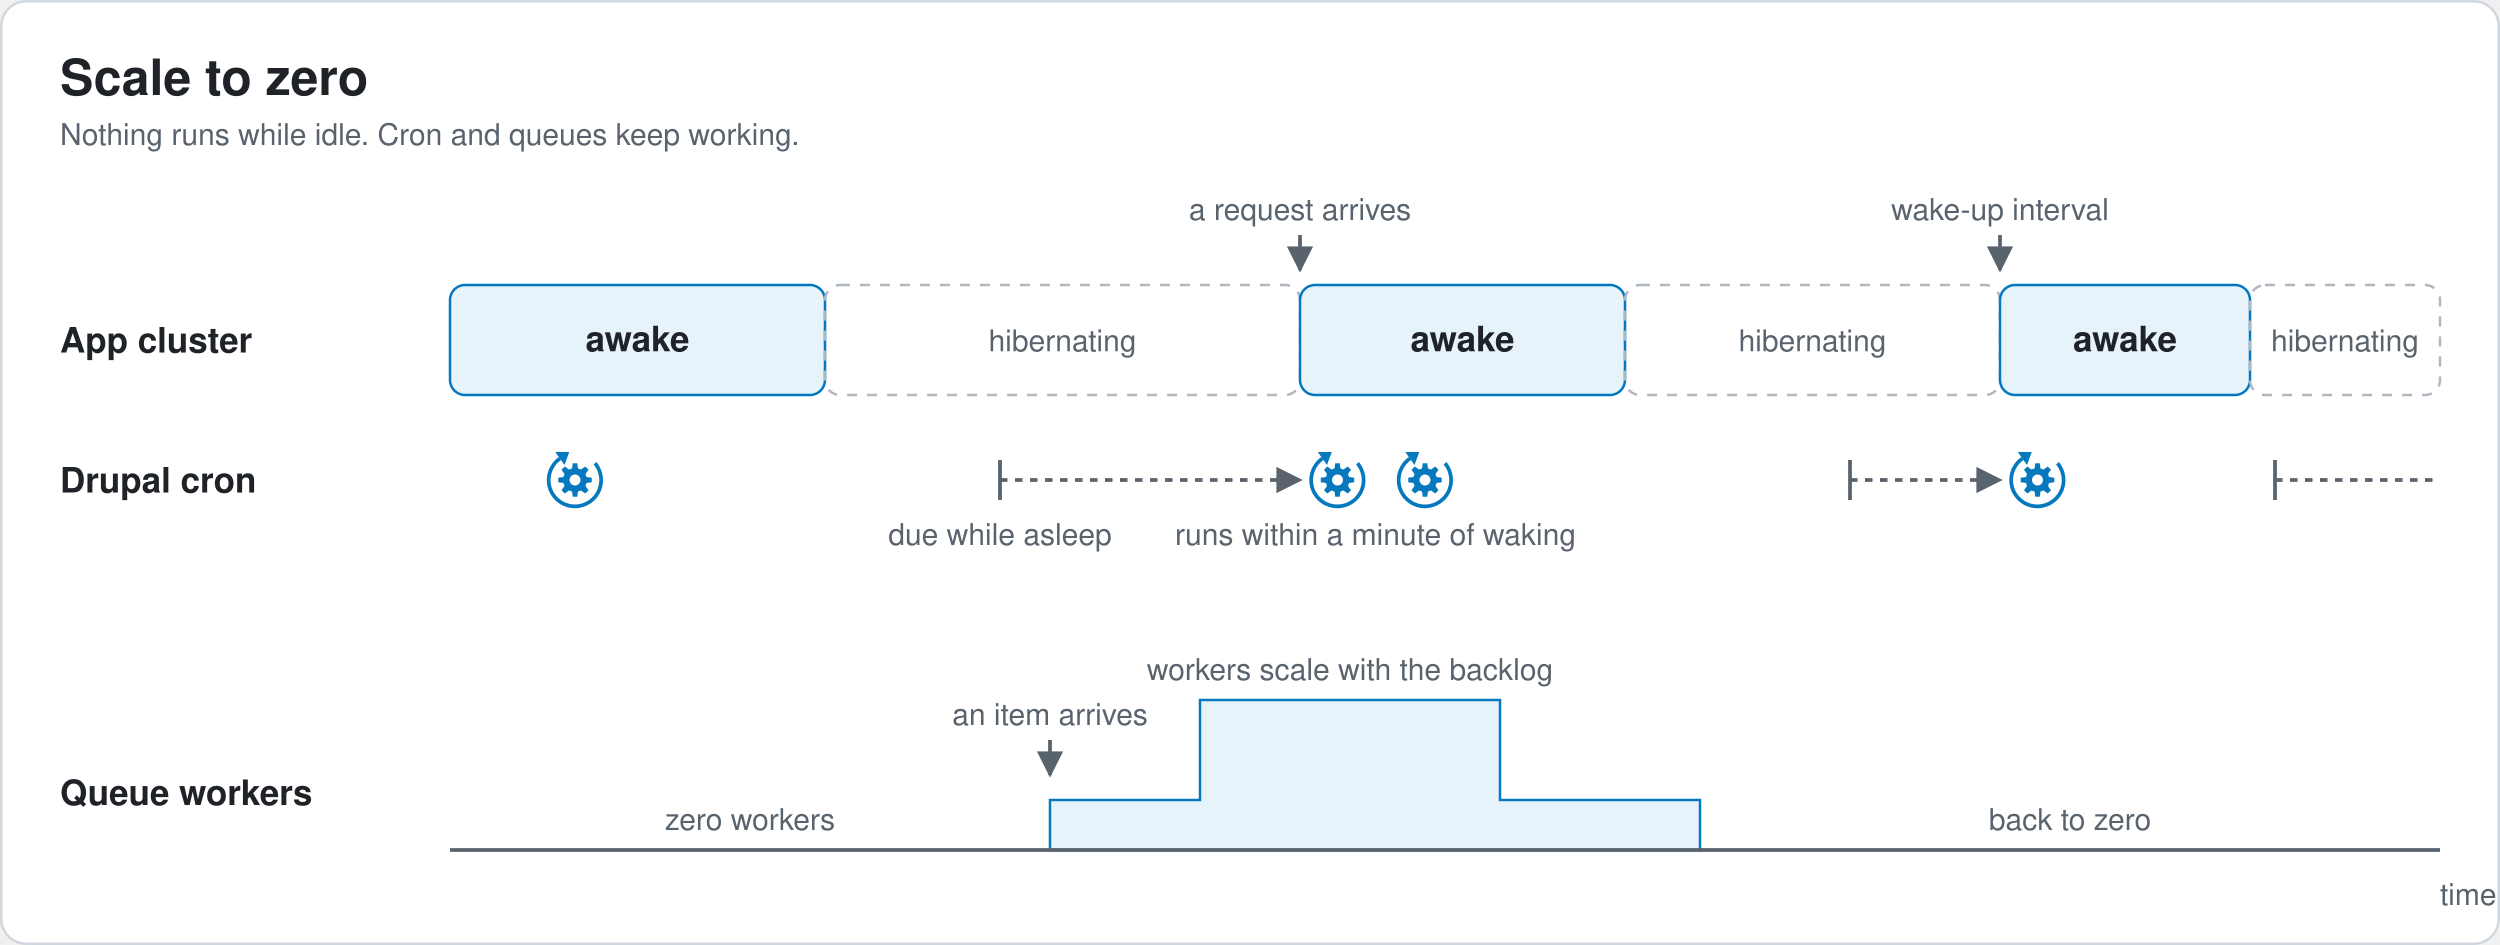
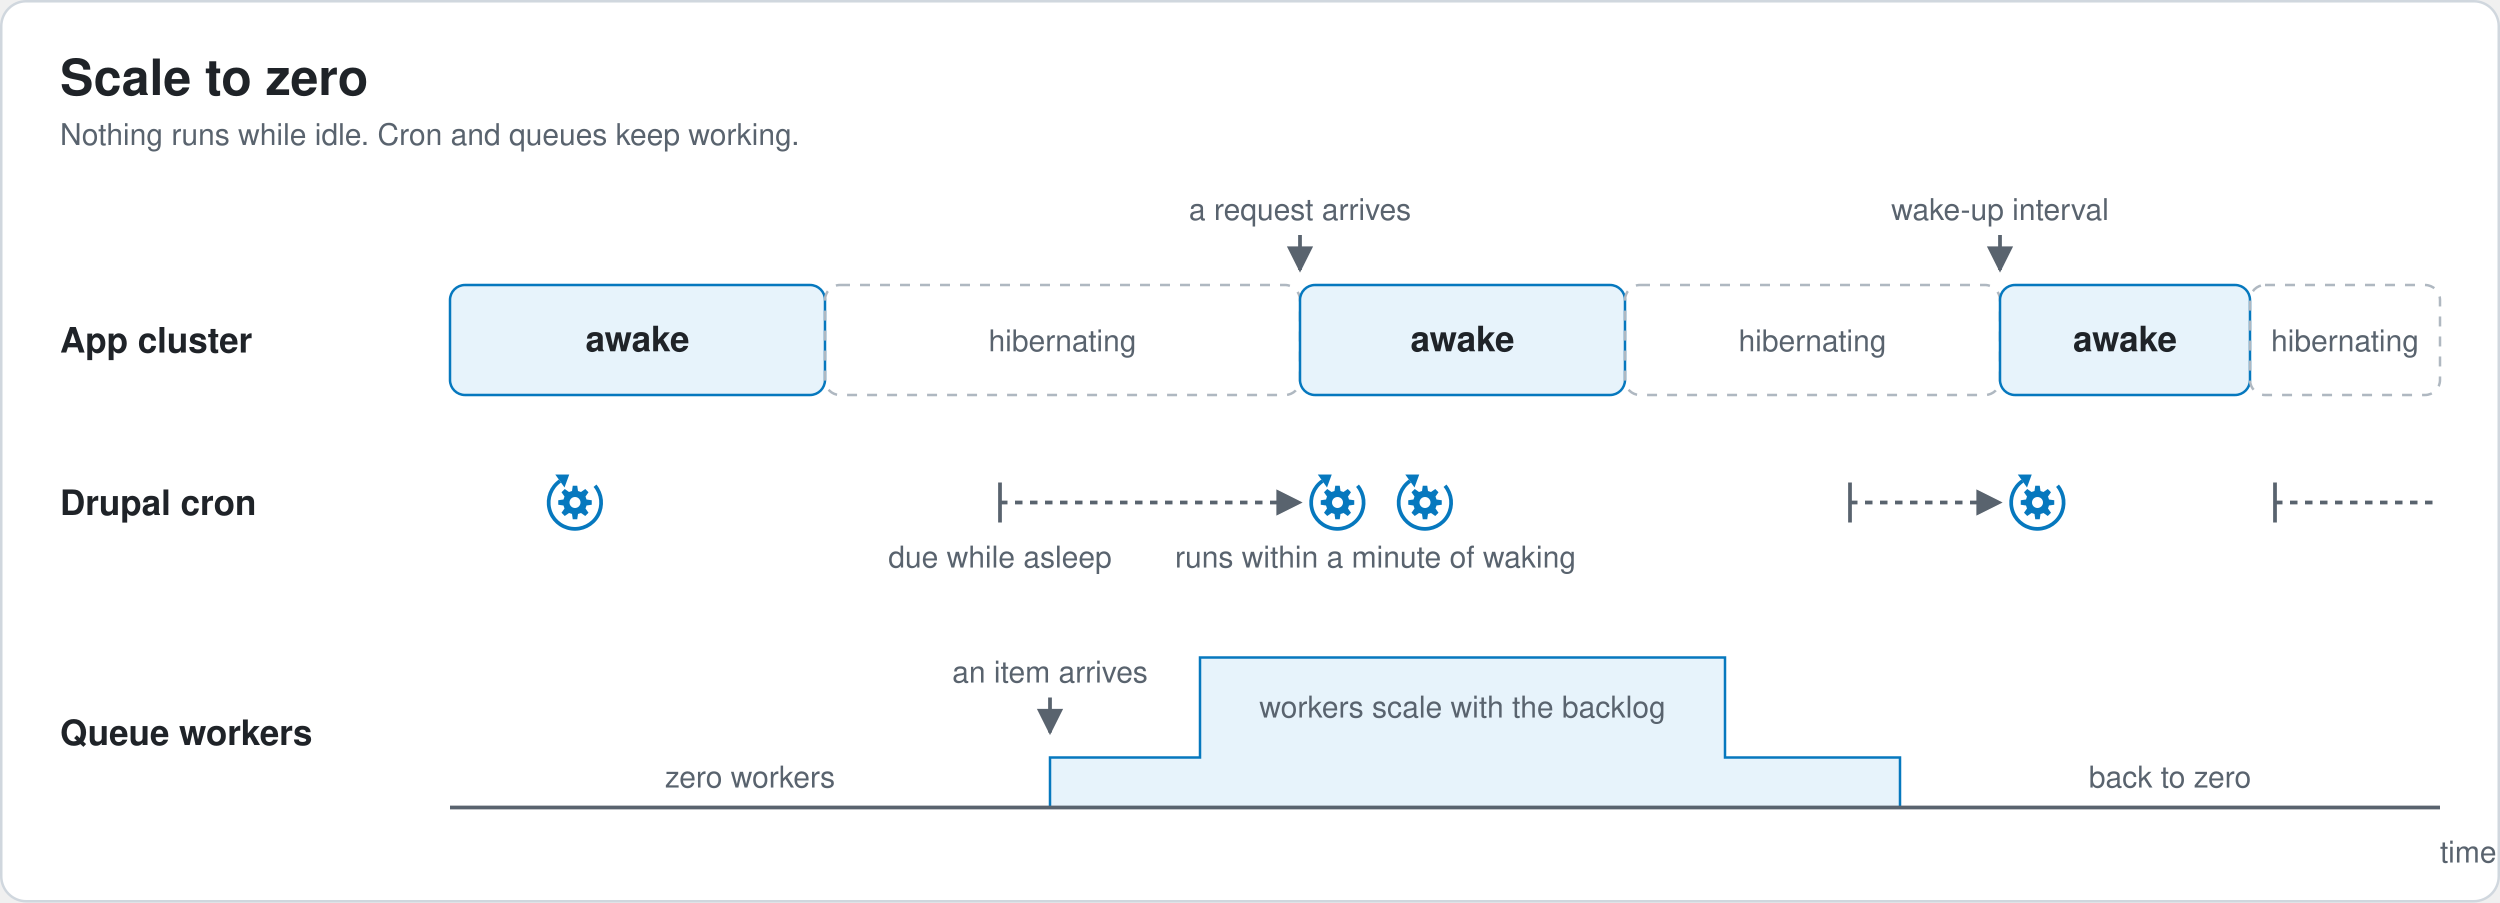
- <svg xmlns="http://www.w3.org/2000/svg" viewBox="0 0 1000 378" width="1000" height="378" role="img" aria-labelledby="t d">
+ <svg xmlns="http://www.w3.org/2000/svg" viewBox="0 0 1000 361" width="1000" height="361" role="img" aria-labelledby="t d">
  <style>
text{font-family:-apple-system,BlinkMacSystemFont,"Segoe UI",Helvetica,Arial,sans-serif;fill:#1f2328;font-size:14px}
.h{font-size:20px;font-weight:600}
.t{font-weight:600}
.s{font-size:12px;fill:#59636e}
.m{font-family:ui-monospace,SFMono-Regular,Menlo,Consolas,monospace;font-size:11px}
.c{text-anchor:middle}
.bg{fill:#fff;stroke:#d0d7de}
.box{fill:#f6f8fa;stroke:#afb8c1}
.cloud{fill:#fff3f0;stroke:#f53003}
.zone{fill:none;stroke:#f53003;stroke-dasharray:6 4}
.zt{fill:#c92a04;font-weight:600}
.drupal{fill:#e7f3fb;stroke:#0678be}
.mod{fill:#fff8c5;stroke:#bf8700}
.off{fill:none;stroke:#afb8c1;stroke-dasharray:4 4}
.l{stroke:#59636e;fill:none;stroke-width:1.5}
.ah{fill:#59636e}
.dot{fill:#0678be;stroke:#0678be;stroke-width:1.5}
.gear{fill:#0678be}
.spin{fill:none;stroke:#0678be;stroke-width:1.5}
@media (prefers-color-scheme:dark){
text{fill:#f0f6fc}
.s{fill:#9198a1}
.bg{fill:#0d1117;stroke:#3d444d}
.box{fill:#1c232c;stroke:#56606b}
.cloud{fill:#33160f;stroke:#ff5a3c}
.zone{stroke:#ff5a3c}
.zt{fill:#ff8a73}
.drupal{fill:#0c2d48;stroke:#4aa8e0}
.mod{fill:#3a2d00;stroke:#d29922}
.off{stroke:#56606b}
.l{stroke:#9198a1}
.ah{fill:#9198a1}
.dot{fill:#4aa8e0;stroke:#4aa8e0}
.gear{fill:#4aa8e0}
.spin{stroke:#4aa8e0}
}
</style>
  <defs>
    <marker id="a" viewBox="0 0 10 10" refX="9" refY="5" markerWidth="7" markerHeight="7" orient="auto">
      <path d="M0 0L10 5L0 10z" class="ah" />
    </marker>
  </defs>
-   <rect class="bg" x="0.5" y="0.5" width="999" height="377" rx="10" />
+   <rect class="bg" x="0.5" y="0.5" width="999" height="360" rx="10" />
  <text class="h" x="24" y="38">Scale to zero</text>
  <text class="s" x="24" y="58">Nothing runs while idle. Cron and queues keep working.</text>
  <text class="t" x="24" y="141">App cluster</text>
  <rect class="drupal" x="180" y="114" width="150" height="44" rx="6" />
  <text class="c t" x="255.0" y="140.5">awake</text>
  <rect class="off" x="330" y="114" width="190" height="44" rx="6" />
  <text class="c s" x="425.0" y="140.5">hibernating</text>
  <rect class="drupal" x="520" y="114" width="130" height="44" rx="6" />
  <text class="c t" x="585.0" y="140.5">awake</text>
  <rect class="off" x="650" y="114" width="150" height="44" rx="6" />
  <text class="c s" x="725.0" y="140.5">hibernating</text>
  <rect class="drupal" x="800" y="114" width="100" height="44" rx="6" />
  <text class="c t" x="850.0" y="140.5">awake</text>
  <rect class="off" x="900" y="114" width="76" height="44" rx="6" />
  <text class="c s" x="938.0" y="140.5">hibernating</text>
  <text class="s c" x="520" y="88">a request arrives</text>
  <path class="l" d="M520 94V108" marker-end="url(#a)" />
  <text class="s c" x="800" y="88">wake-up interval</text>
  <path class="l" d="M800 94V108" marker-end="url(#a)" />
-   <text class="t" x="24" y="197">Drupal cron</text>
-   <path class="l" d="M400 184V200" />
-   <path class="l" d="M740 184V200" />
-   <path class="l" d="M910 184V200" />
-   <path class="gear" fill-rule="evenodd" d="M234.6 190.8L236.7 191.1L236.7 192.9L234.6 193.2L234.2 194.4L235.4 196.1L234.1 197.4L232.4 196.2L231.2 196.6L230.9 198.7L229.1 198.7L228.8 196.6L227.6 196.2L225.9 197.4L224.6 196.1L225.8 194.4L225.4 193.2L223.3 192.9L223.3 191.1L225.4 190.8L225.8 189.6L224.6 187.9L225.9 186.6L227.6 187.8L228.8 187.4L229.1 185.3L230.9 185.3L231.2 187.4L232.4 187.8L234.1 186.6L235.4 187.9L234.2 189.6zM227.8 192a2.2 2.2 0 1 0 4.4 0a2.2 2.2 0 1 0 -4.4 0z" />
-   <path class="spin" d="M238 185.3A10.5 10.5 0 1 1 224 183.4" />
-   <path class="gear" d="M227.7 180.8L222.1 180.8L225.8 186z" />
-   <path class="gear" fill-rule="evenodd" d="M574.6 190.8L576.7 191.1L576.7 192.9L574.6 193.2L574.2 194.4L575.4 196.1L574.1 197.4L572.4 196.2L571.2 196.6L570.9 198.7L569.1 198.7L568.8 196.6L567.6 196.2L565.9 197.4L564.6 196.1L565.8 194.4L565.4 193.2L563.3 192.9L563.3 191.1L565.4 190.8L565.8 189.6L564.6 187.9L565.9 186.6L567.6 187.8L568.8 187.4L569.1 185.3L570.9 185.3L571.2 187.4L572.4 187.8L574.1 186.6L575.4 187.9L574.2 189.6zM567.8 192a2.2 2.2 0 1 0 4.4 0a2.2 2.2 0 1 0 -4.4 0z" />
-   <path class="spin" d="M578 185.3A10.5 10.5 0 1 1 564 183.4" />
-   <path class="gear" d="M567.7 180.8L562.1 180.8L565.8 186z" />
-   <path class="l" stroke-dasharray="3 3" d="M400 192H520" marker-end="url(#a)" />
-   <path class="gear" fill-rule="evenodd" d="M539.6 190.8L541.7 191.1L541.7 192.9L539.6 193.2L539.2 194.4L540.4 196.1L539.1 197.4L537.4 196.2L536.2 196.6L535.9 198.7L534.1 198.7L533.8 196.6L532.6 196.2L530.9 197.4L529.6 196.1L530.8 194.4L530.4 193.2L528.3 192.9L528.3 191.1L530.4 190.8L530.8 189.6L529.6 187.9L530.9 186.6L532.6 187.8L533.8 187.4L534.1 185.3L535.9 185.3L536.2 187.4L537.4 187.8L539.1 186.6L540.4 187.9L539.2 189.6zM532.8 192a2.2 2.2 0 1 0 4.4 0a2.2 2.2 0 1 0 -4.4 0z" />
-   <path class="spin" d="M543 185.3A10.5 10.5 0 1 1 529 183.4" />
-   <path class="gear" d="M532.7 180.8L527.1 180.8L530.8 186z" />
-   <path class="l" stroke-dasharray="3 3" d="M740 192H800" marker-end="url(#a)" />
-   <path class="gear" fill-rule="evenodd" d="M819.6 190.8L821.7 191.1L821.7 192.9L819.6 193.2L819.2 194.4L820.4 196.1L819.1 197.4L817.4 196.2L816.2 196.6L815.9 198.7L814.1 198.7L813.8 196.6L812.6 196.2L810.9 197.4L809.6 196.1L810.8 194.4L810.4 193.2L808.3 192.9L808.3 191.1L810.4 190.8L810.8 189.6L809.6 187.9L810.9 186.6L812.6 187.8L813.8 187.4L814.1 185.3L815.9 185.3L816.2 187.4L817.4 187.8L819.1 186.6L820.4 187.9L819.2 189.6zM812.8 192a2.2 2.2 0 1 0 4.4 0a2.2 2.2 0 1 0 -4.4 0z" />
-   <path class="spin" d="M823 185.3A10.5 10.5 0 1 1 809 183.4" />
-   <path class="gear" d="M812.7 180.8L807.1 180.8L810.8 186z" />
-   <path class="l" stroke-dasharray="3 3" d="M910 192H976" />
-   <text class="s c" x="400" y="218">due while asleep</text>
-   <text class="s" x="470" y="218">runs within a minute of waking</text>
-   <text class="t" x="24" y="322">Queue workers</text>
-   <path class="drupal" d="M420 340V320H480V280H600V320H680V340z" />
-   <path class="l" d="M180 340H976" />
-   <text class="s c" x="420" y="290">an item arrives</text>
-   <path class="l" d="M420 296V310" marker-end="url(#a)" />
-   <text class="s c" x="540" y="272">workers scale with the backlog</text>
-   <text class="s c" x="300" y="332">zero workers</text>
-   <text class="s c" x="828" y="332">back to zero</text>
-   <text class="s" x="976" y="362">
-     <tspan text-anchor="end">time →</tspan>
-   </text>
+   <g transform="translate(0 9)">
+     <text class="t" x="24" y="197">Drupal cron</text>
+     <path class="l" d="M400 184V200" />
+     <path class="l" d="M740 184V200" />
+     <path class="l" d="M910 184V200" />
+     <path class="gear" fill-rule="evenodd" d="M234.6 190.8L236.7 191.1L236.7 192.9L234.6 193.2L234.2 194.4L235.4 196.1L234.1 197.4L232.4 196.2L231.2 196.6L230.9 198.7L229.1 198.7L228.8 196.6L227.6 196.2L225.9 197.4L224.6 196.1L225.8 194.4L225.4 193.2L223.3 192.9L223.3 191.1L225.4 190.8L225.8 189.6L224.6 187.9L225.9 186.6L227.6 187.8L228.8 187.4L229.1 185.3L230.9 185.3L231.2 187.4L232.4 187.8L234.1 186.6L235.4 187.9L234.2 189.6zM227.8 192a2.2 2.2 0 1 0 4.4 0a2.2 2.2 0 1 0 -4.4 0z" />
+     <path class="spin" d="M238 185.3A10.5 10.5 0 1 1 224 183.4" />
+     <path class="gear" d="M227.7 180.8L222.1 180.8L225.8 186z" />
+     <path class="gear" fill-rule="evenodd" d="M574.6 190.8L576.7 191.1L576.7 192.9L574.6 193.2L574.2 194.4L575.4 196.1L574.1 197.4L572.4 196.2L571.2 196.6L570.9 198.7L569.1 198.7L568.8 196.6L567.6 196.2L565.9 197.4L564.6 196.1L565.8 194.4L565.4 193.2L563.3 192.9L563.3 191.1L565.4 190.8L565.8 189.6L564.6 187.9L565.9 186.6L567.6 187.8L568.8 187.4L569.1 185.3L570.9 185.3L571.2 187.4L572.4 187.8L574.1 186.6L575.4 187.9L574.2 189.6zM567.8 192a2.2 2.2 0 1 0 4.4 0a2.2 2.2 0 1 0 -4.4 0z" />
+     <path class="spin" d="M578 185.3A10.5 10.5 0 1 1 564 183.4" />
+     <path class="gear" d="M567.7 180.8L562.1 180.8L565.8 186z" />
+     <path class="l" stroke-dasharray="3 3" d="M400 192H520" marker-end="url(#a)" />
+     <path class="gear" fill-rule="evenodd" d="M539.6 190.8L541.7 191.1L541.7 192.9L539.6 193.2L539.2 194.4L540.4 196.1L539.1 197.4L537.4 196.2L536.2 196.6L535.9 198.7L534.1 198.7L533.8 196.6L532.6 196.2L530.9 197.4L529.6 196.1L530.8 194.4L530.4 193.2L528.3 192.9L528.3 191.1L530.4 190.8L530.8 189.6L529.6 187.9L530.9 186.6L532.6 187.8L533.8 187.4L534.1 185.3L535.9 185.3L536.2 187.4L537.4 187.8L539.1 186.6L540.4 187.9L539.2 189.6zM532.8 192a2.2 2.2 0 1 0 4.4 0a2.2 2.2 0 1 0 -4.4 0z" />
+     <path class="spin" d="M543 185.3A10.5 10.5 0 1 1 529 183.4" />
+     <path class="gear" d="M532.7 180.8L527.1 180.8L530.8 186z" />
+     <path class="l" stroke-dasharray="3 3" d="M740 192H800" marker-end="url(#a)" />
+     <path class="gear" fill-rule="evenodd" d="M819.6 190.8L821.7 191.1L821.7 192.9L819.6 193.2L819.2 194.4L820.4 196.1L819.1 197.4L817.4 196.2L816.2 196.6L815.9 198.7L814.1 198.7L813.8 196.6L812.6 196.2L810.9 197.4L809.6 196.1L810.8 194.4L810.4 193.2L808.3 192.9L808.3 191.1L810.4 190.8L810.8 189.6L809.6 187.9L810.9 186.6L812.6 187.8L813.8 187.4L814.1 185.3L815.9 185.3L816.2 187.4L817.4 187.8L819.1 186.6L820.4 187.9L819.2 189.6zM812.8 192a2.2 2.2 0 1 0 4.4 0a2.2 2.2 0 1 0 -4.4 0z" />
+     <path class="spin" d="M823 185.3A10.5 10.5 0 1 1 809 183.4" />
+     <path class="gear" d="M812.7 180.8L807.1 180.8L810.8 186z" />
+     <path class="l" stroke-dasharray="3 3" d="M910 192H976" />
+     <text class="s c" x="400" y="218">due while asleep</text>
+     <text class="s" x="470" y="218">runs within a minute of waking</text>
+   </g>
+   <g transform="translate(0 -17)">
+     <text class="t" x="24" y="315">Queue workers</text>
+     <path class="drupal" d="M420 340V320H480V280H690V320H760V340z" />
+     <path class="l" d="M180 340H976" />
+     <text class="s c" x="420" y="290">an item arrives</text>
+     <path class="l" d="M420 296V310" marker-end="url(#a)" />
+     <text class="s c" x="585" y="304">workers scale with the backlog</text>
+     <text class="s c" x="300" y="332">zero workers</text>
+     <text class="s c" x="868" y="332">back to zero</text>
+     <text class="s" x="976" y="362">
+       <tspan text-anchor="end">time →</tspan>
+     </text>
+   </g>
</svg>
